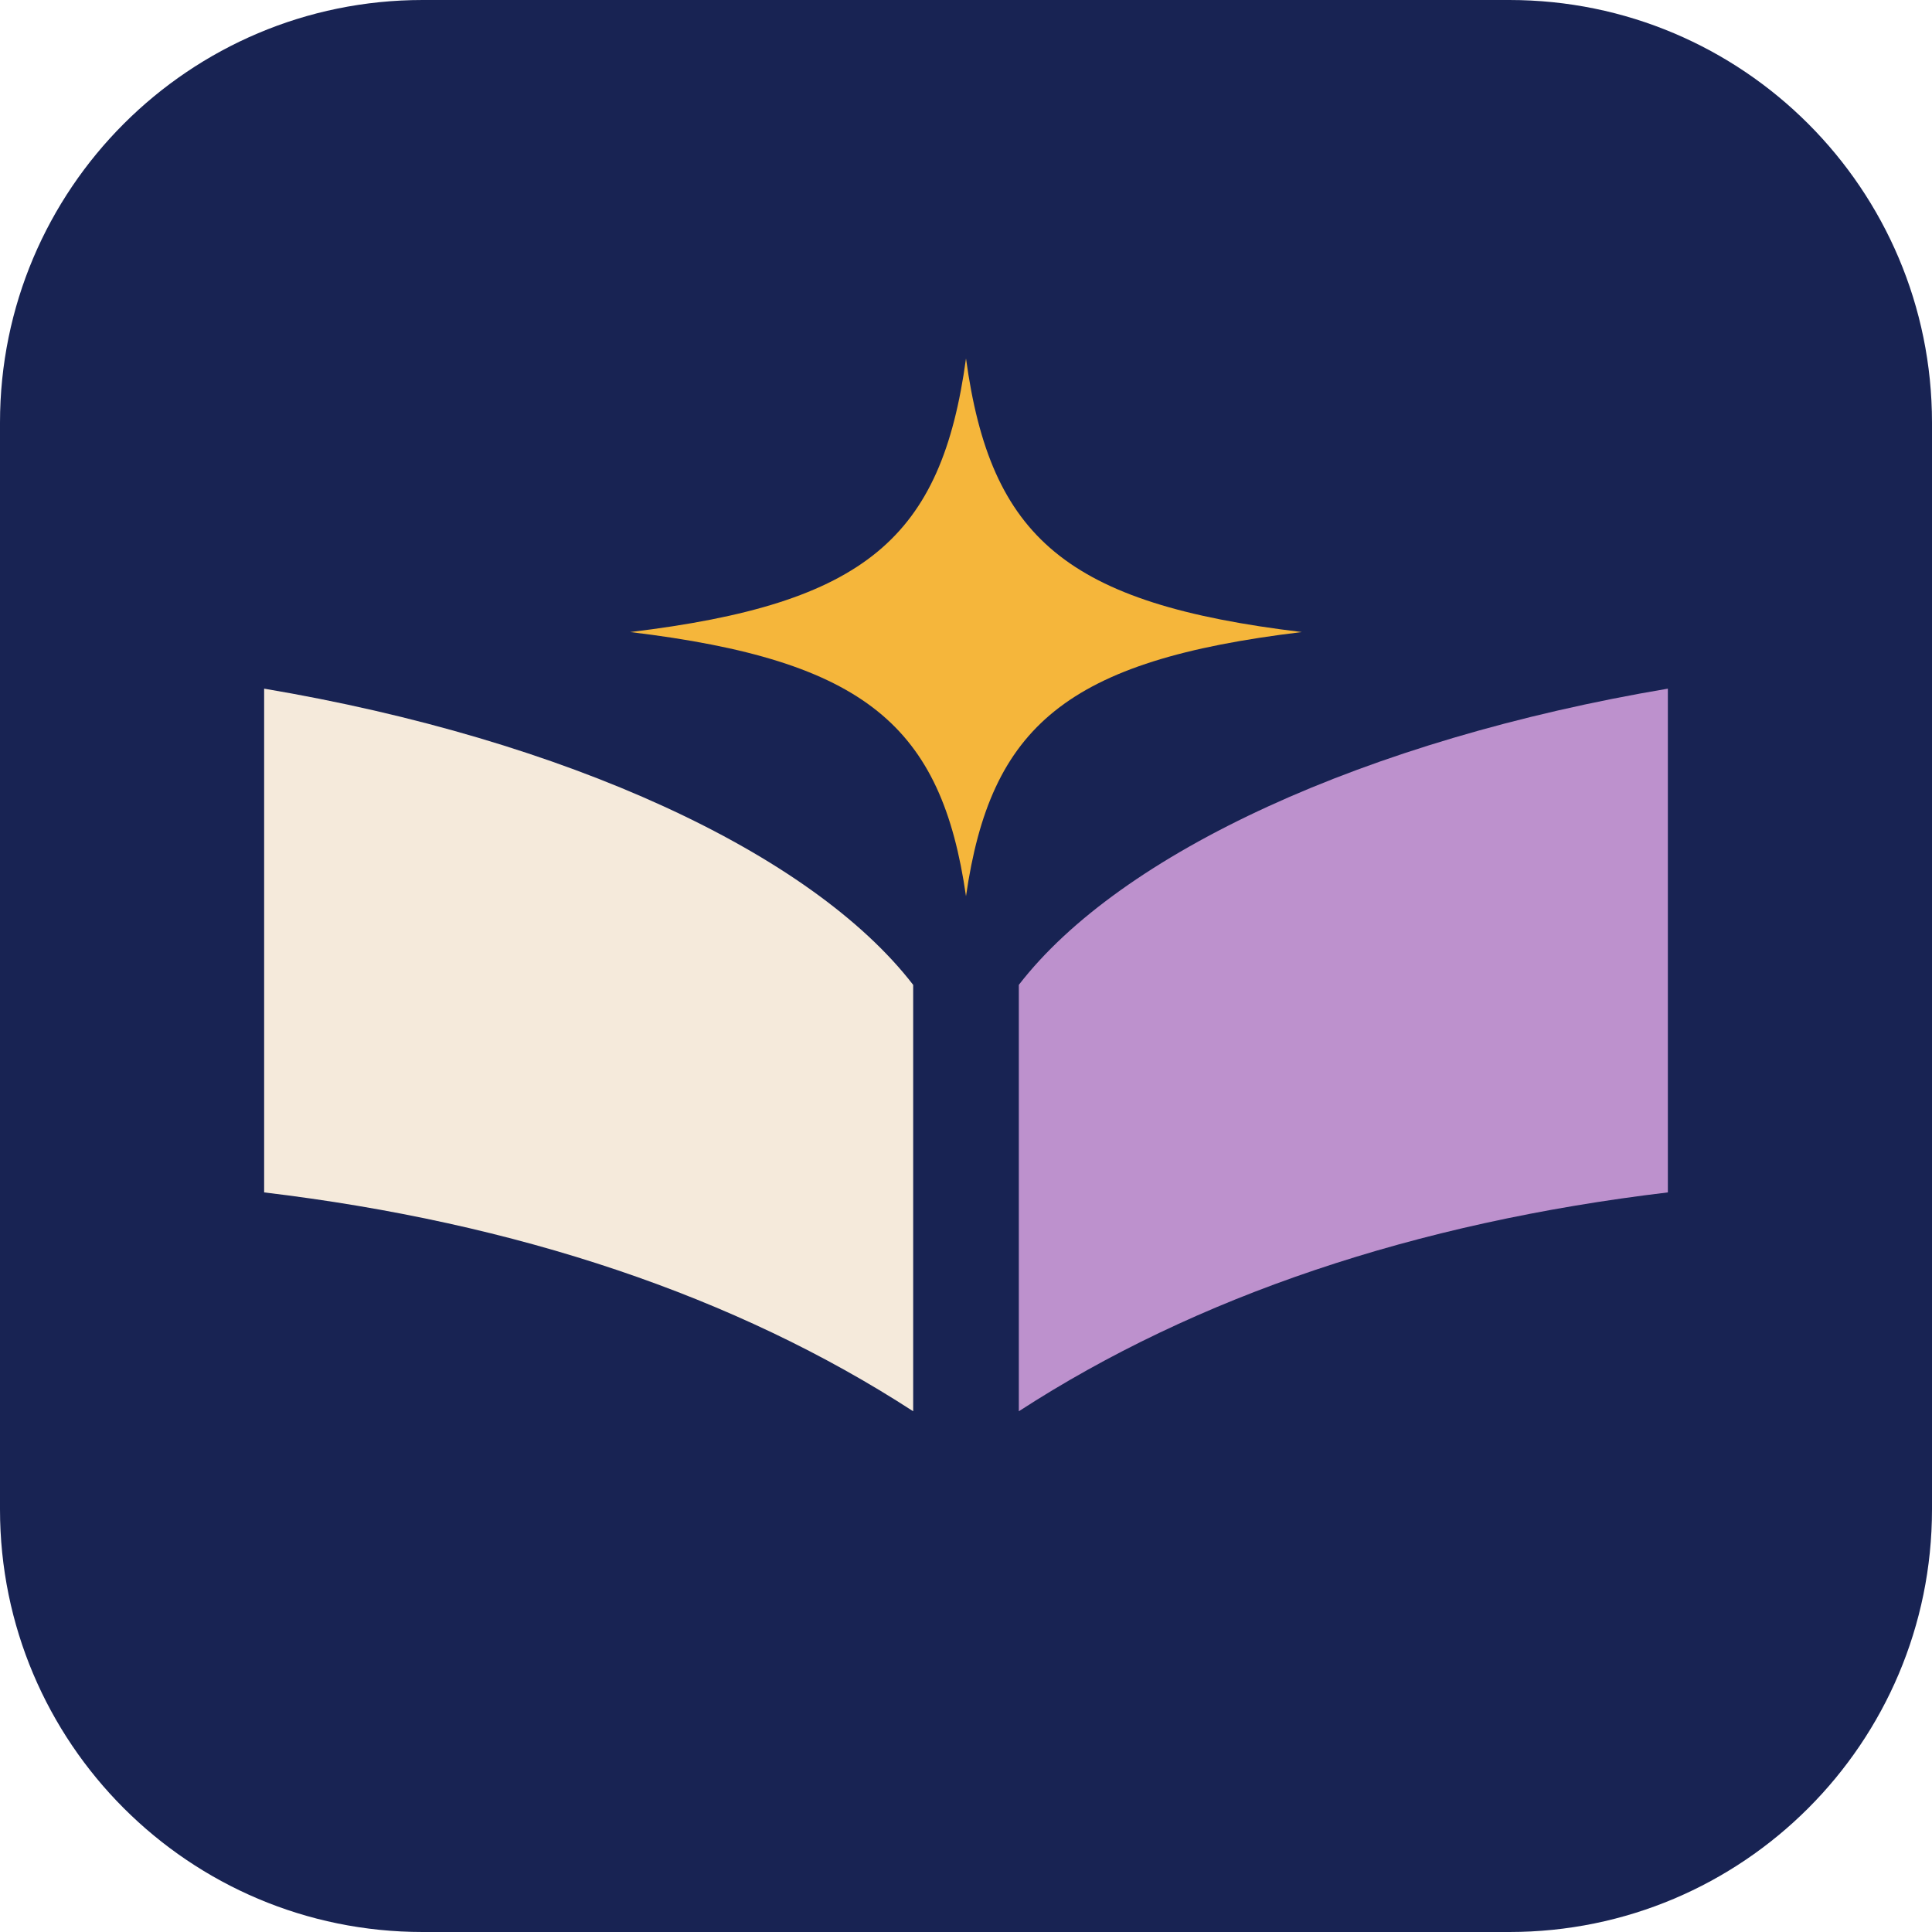
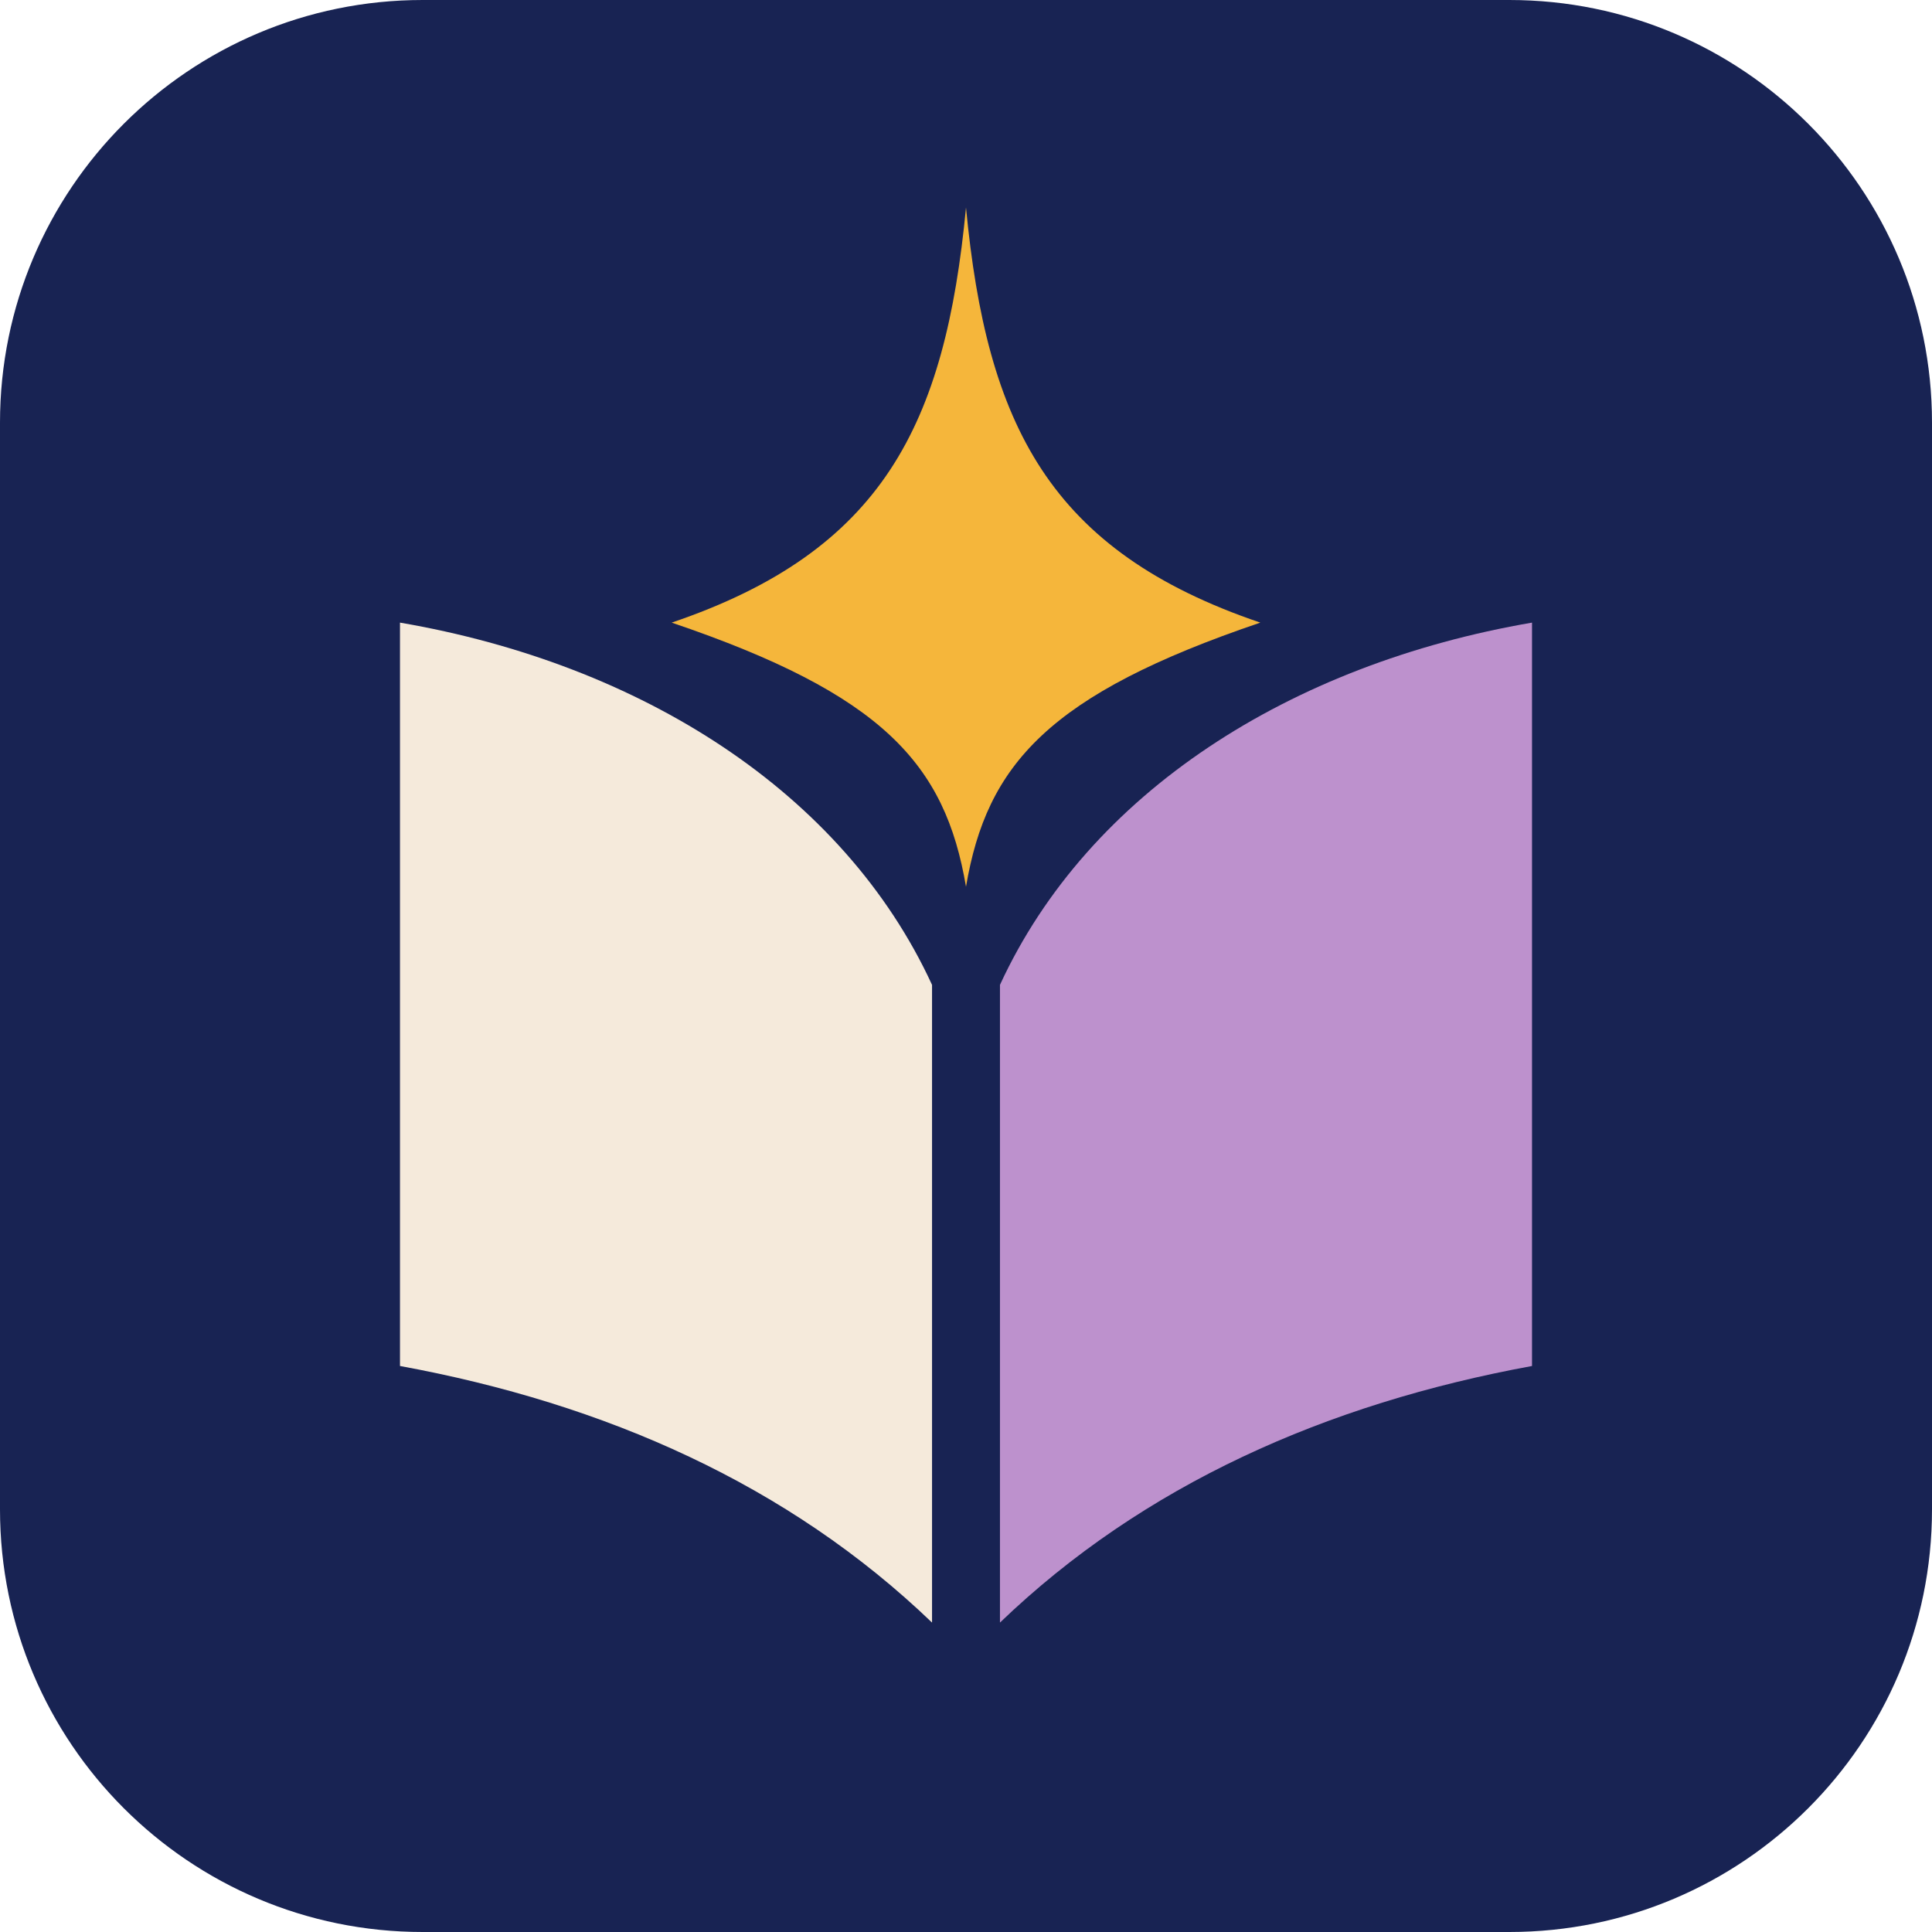
<svg xmlns="http://www.w3.org/2000/svg" viewBox="0 0 1024 1024">
  <rect width="1024" height="1024" rx="224" fill="#182353" />
-   <path d="M140 365C300 392 430 452 484 522V748C390 687 274 648 140 632V365Z" fill="#f5eadb" />
-   <path d="M540 522C594 452 724 392 884 365V632C750 648 634 687 540 748V522Z" fill="#bd91cd" />
-   <path d="M512 190C525 285 565 320 690 335C565 350 525 385 512 475C499 385 459 350 334 335C459 320 499 285 512 190Z" fill="#f5b63b" />
+   <path d="M212 330C340 352 447 420 494 522V860C418 787 321 744 212 724V330Z" fill="#f5eadb" />
+   <path d="M530 522C577 420 684 352 812 330V724C703 744 606 787 530 860V522Z" fill="#bd91cd" />
+   <path d="M512 110C523 225 556 292 668 330C556 368 523 405 512 470C501 405 468 368 356 330C468 292 501 225 512 110Z" fill="#f5b63b" />
</svg>
